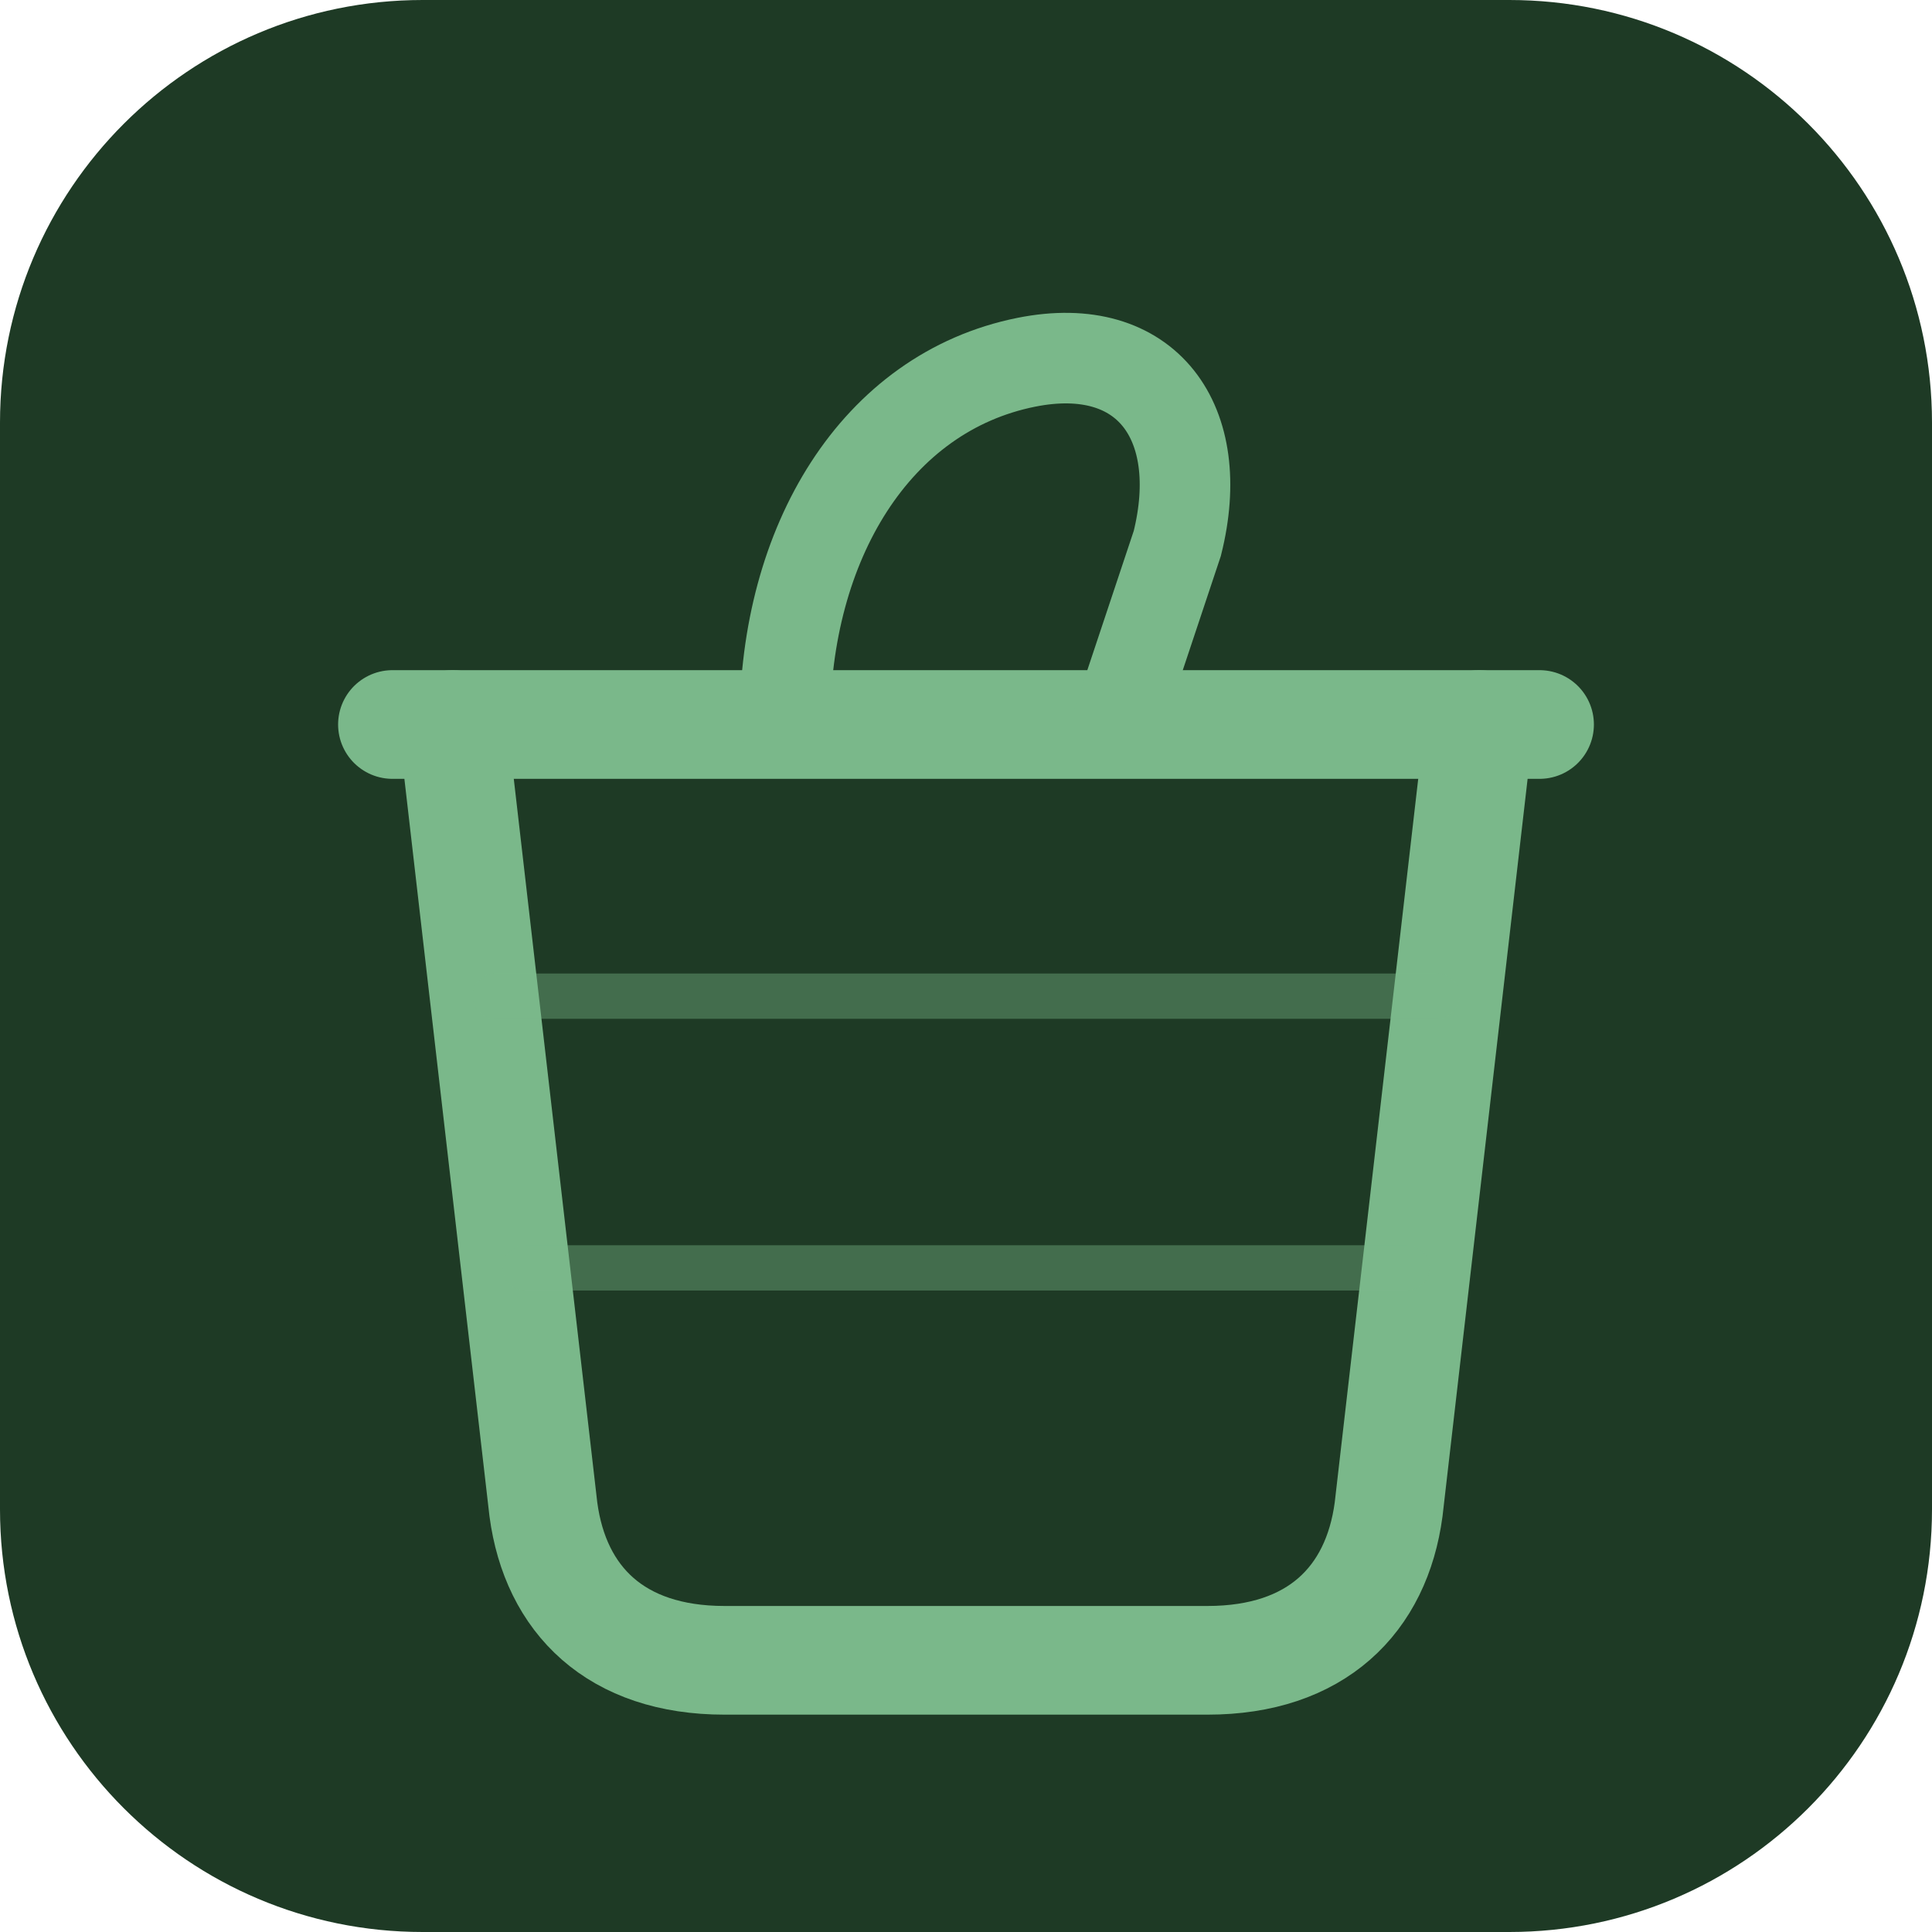
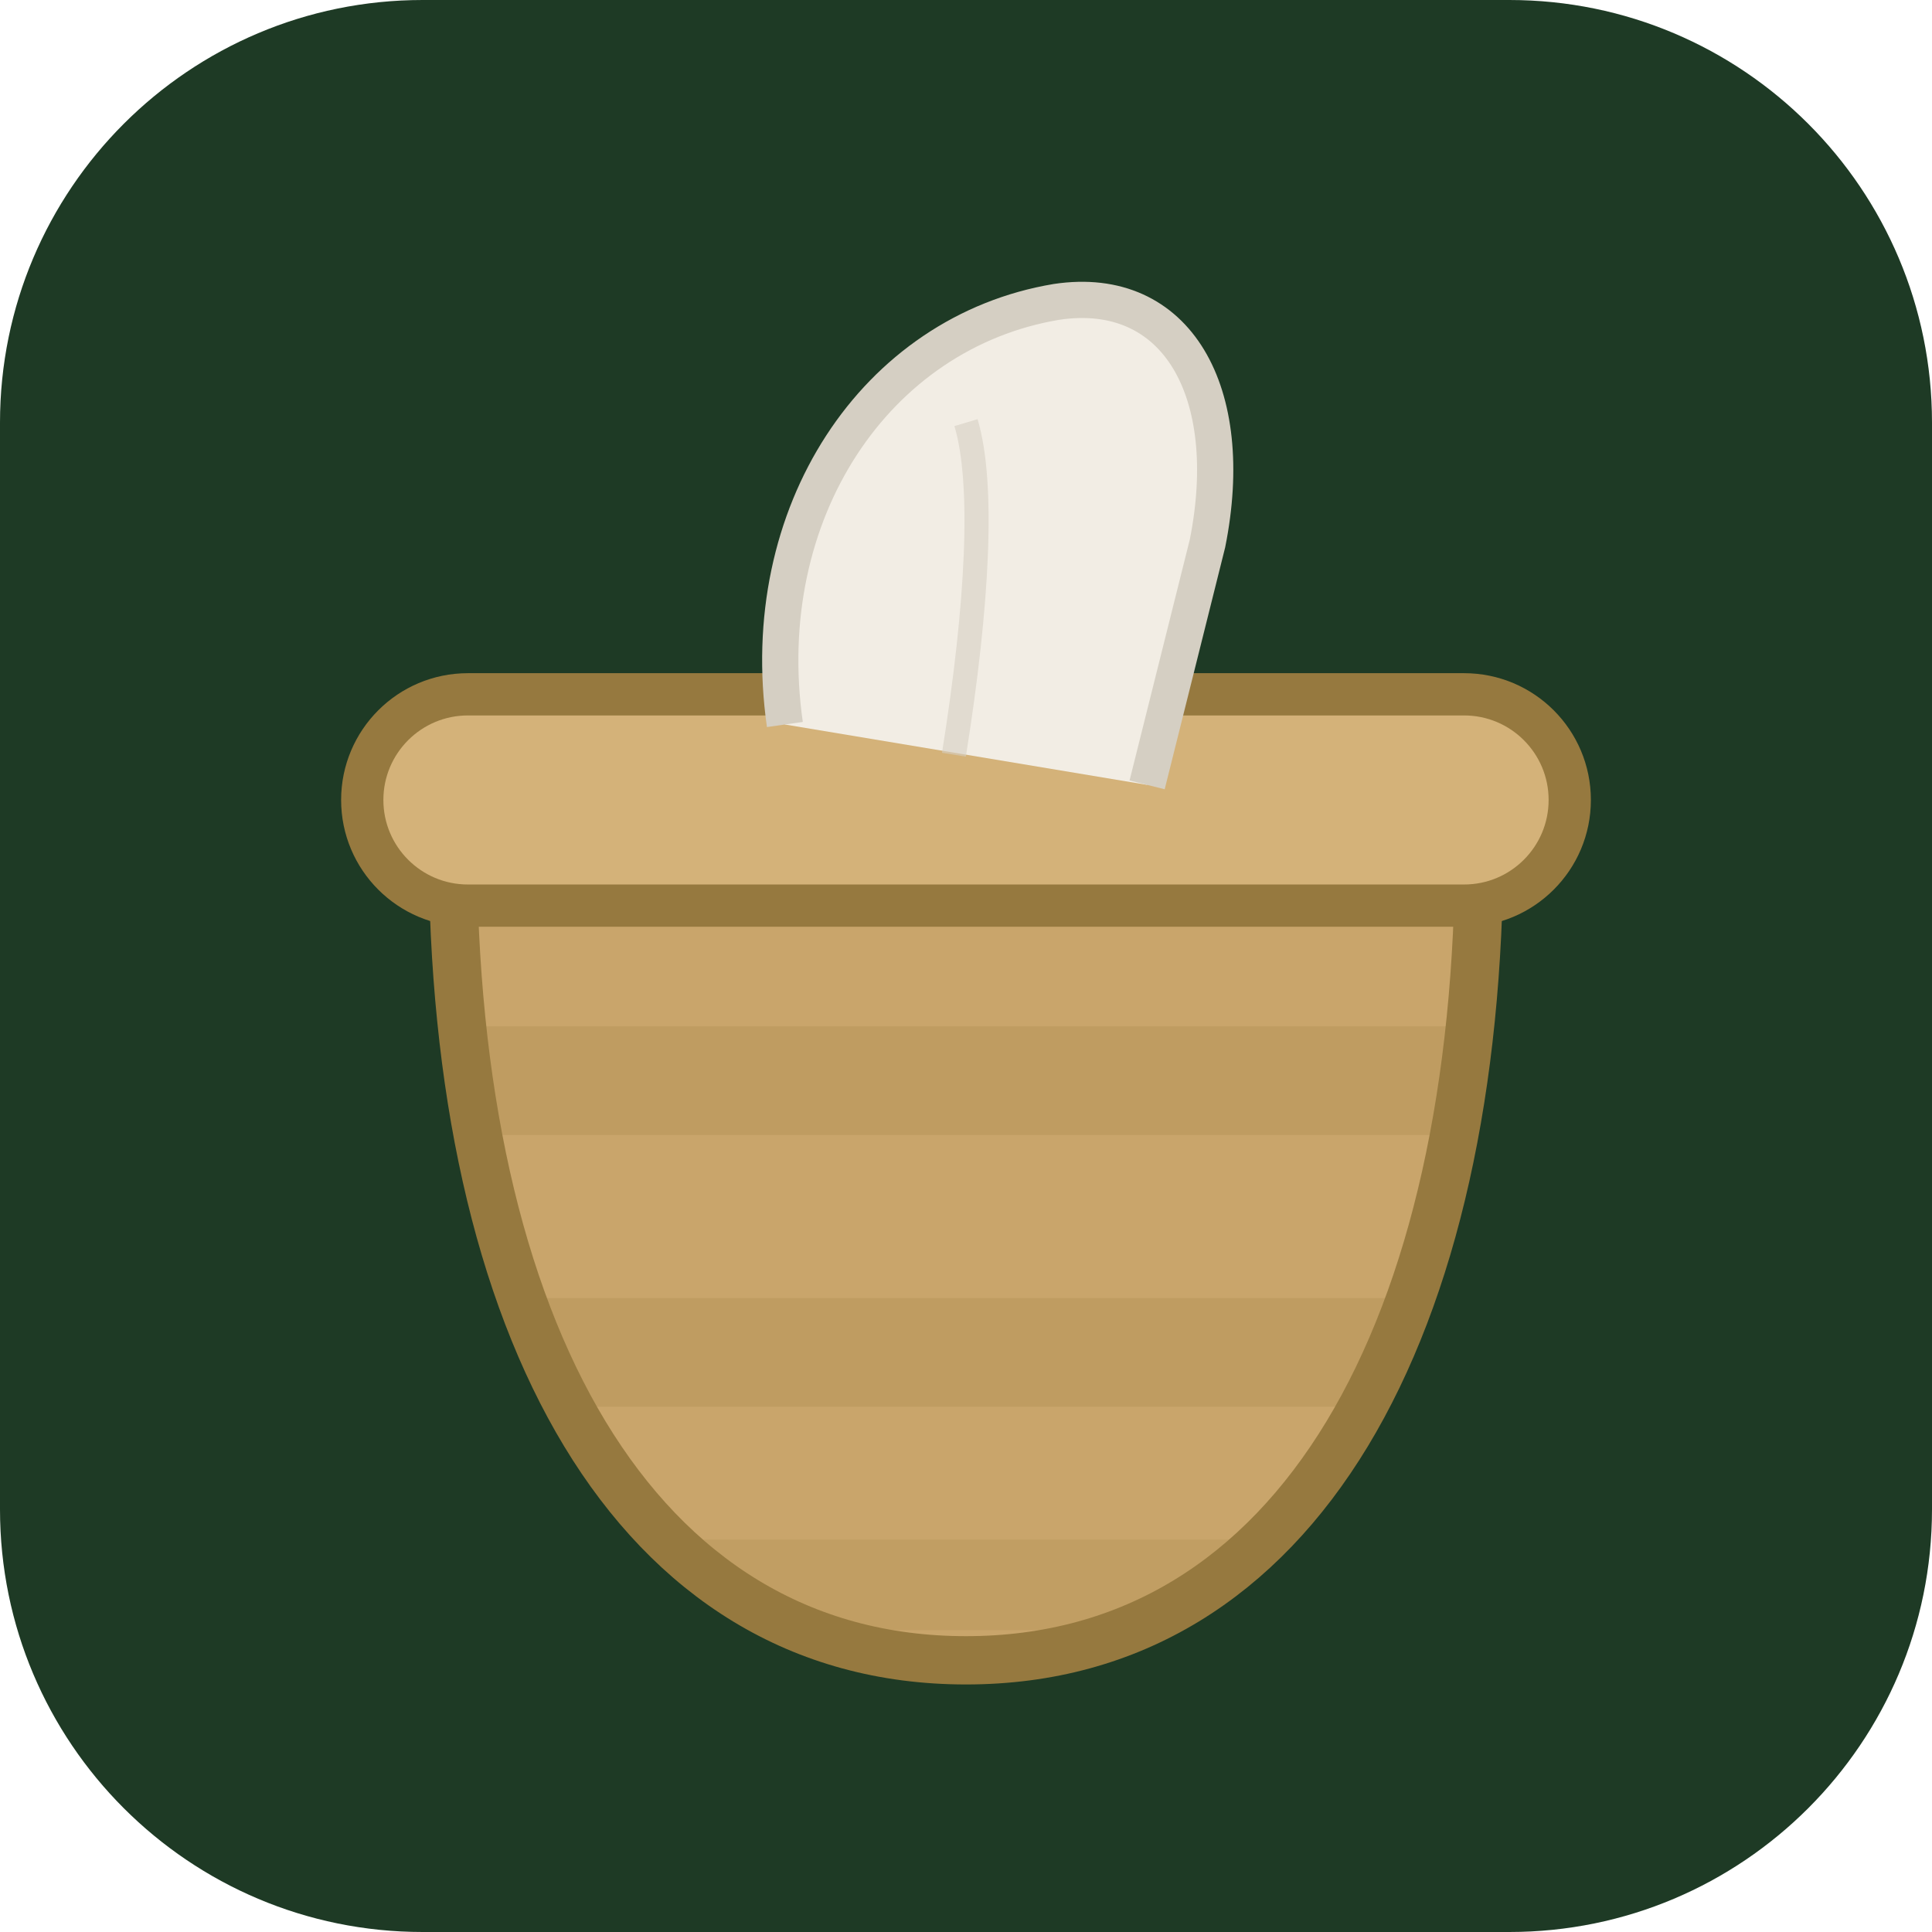
<svg xmlns="http://www.w3.org/2000/svg" viewBox="0 0 32 32">
  <rect width="32" height="32" rx="7" fill="#1E3A25" />
-   <line x1="6.5" y1="12" x2="25.5" y2="12" stroke="#7AB88A" stroke-width="1.8" stroke-linecap="round" />
-   <path d="M7.5 12 L9 25 C9.2 26.5 10.2 27.5 12 27.5 L20 27.5 C21.8 27.5 22.8 26.5 23 25 L24.5 12" stroke="#7AB88A" stroke-width="1.8" fill="none" stroke-linecap="round" stroke-linejoin="round" />
-   <line x1="8.2" y1="16.5" x2="23.8" y2="16.5" stroke="#7AB88A" stroke-width="0.75" stroke-linecap="round" opacity="0.4" />
-   <line x1="8.7" y1="21" x2="23.3" y2="21" stroke="#7AB88A" stroke-width="0.75" stroke-linecap="round" opacity="0.4" />
-   <path d="M13 12 C13 9 14.5 6.5 17 6 C19 5.6 20 7 19.5 9 L18.5 12" stroke="#7AB88A" stroke-width="1.5" fill="none" stroke-linecap="round" />
+   <defs>
+     <clipPath id="b">
+       <path d="M7.5 14 C7.5 22 10.5 27.5 16 27.5 C21.5 27.5 24.5 22 24.5 14 Z" />
+     </clipPath>
+   </defs>
+   <path d="M7.5 14 C7.5 22 10.5 27.5 16 27.5 C21.5 27.5 24.5 22 24.5 14 Z" fill="#C9A56B" />
+   <g clip-path="url(#b)">
+     <rect x="6" y="17" width="20" height="1.8" fill="#A8874A" opacity="0.3" />
+     <rect x="6" y="21.5" width="20" height="1.8" fill="#A8874A" opacity="0.3" />
+     <rect x="6" y="25.5" width="20" height="1.5" fill="#A8874A" opacity="0.25" />
+   </g>
+   <path d="M7.5 14 C7.5 22 10.5 27.5 16 27.5 C21.5 27.5 24.5 22 24.5 14" fill="none" stroke="#96793F" stroke-width="0.8" />
+   <rect x="6" y="11.5" width="20" height="3.5" rx="1.75" fill="#D4B279" stroke="#96793F" stroke-width="0.7" />
+   <path d="M13 12 C12.5 8.5 14.5 5.5 17.5 5 C19.5 4.7 20.5 6.5 20 9 L19 13" fill="#F2EDE4" stroke="#D5CFC3" stroke-width="0.6" />
+   <path d="M16 7 C16.3 8 16.2 10 15.8 12.5" stroke="#D5CFC3" stroke-width="0.4" fill="none" opacity="0.6" />
</svg>
